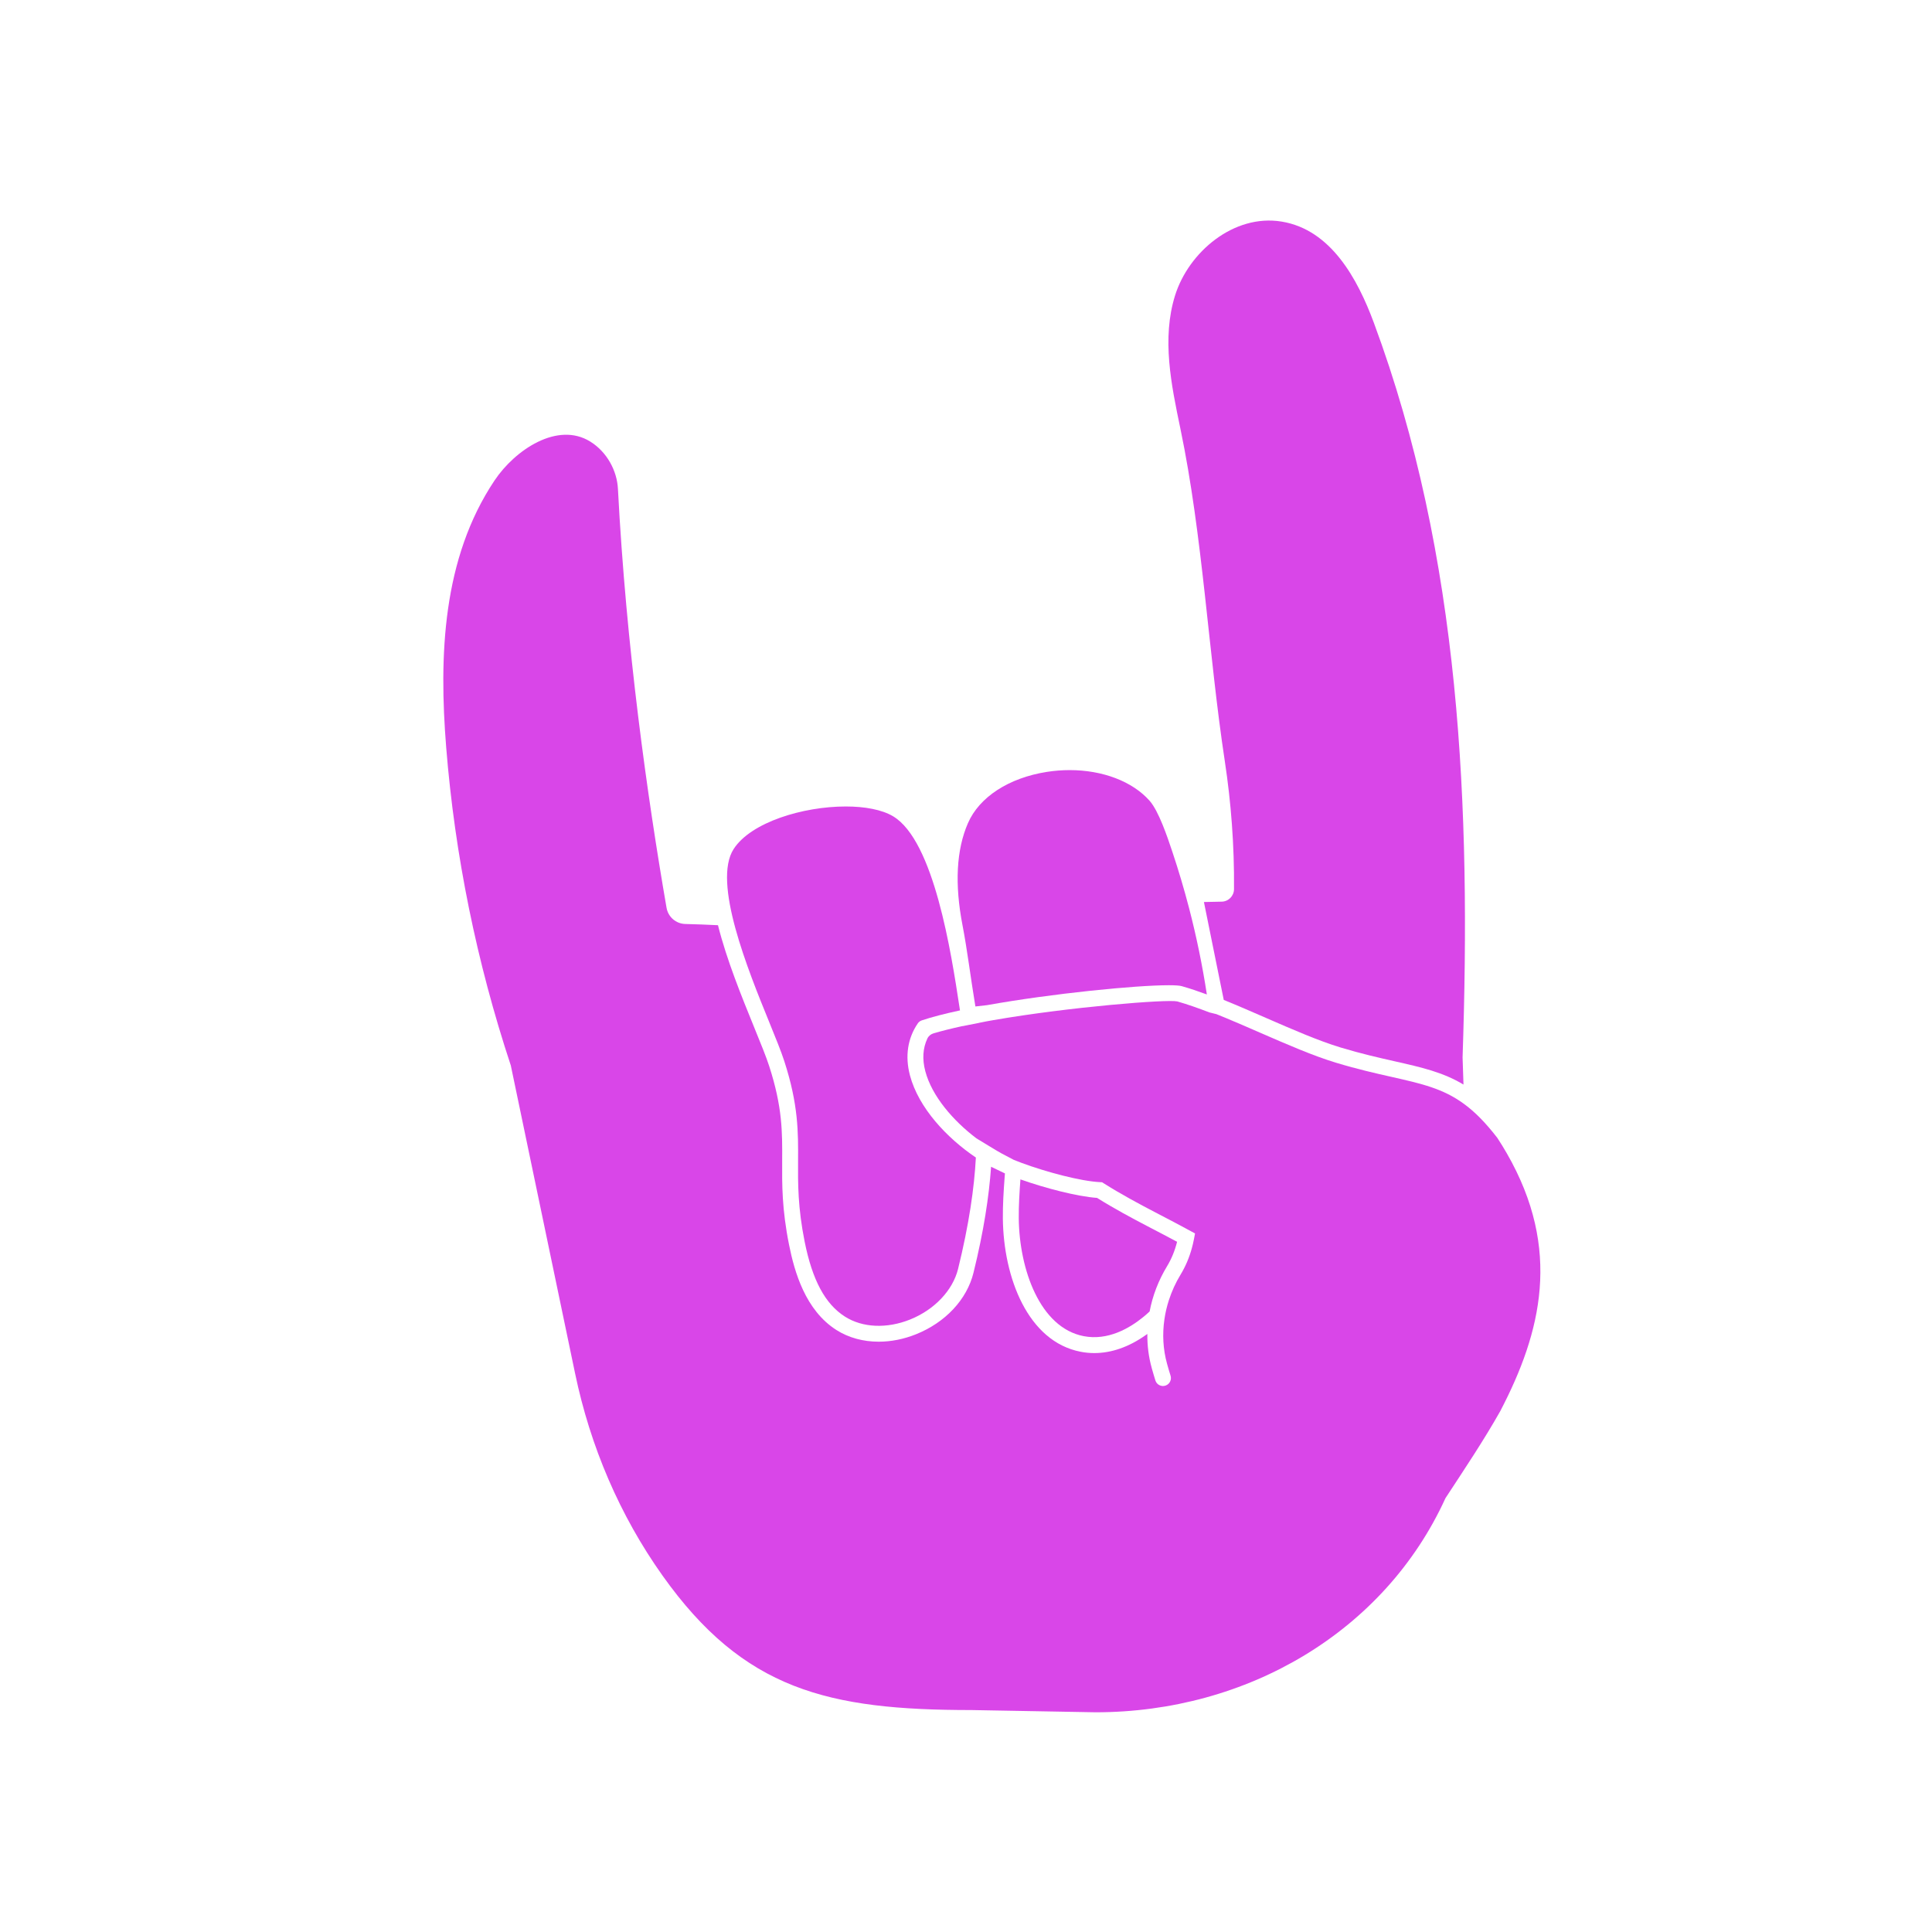
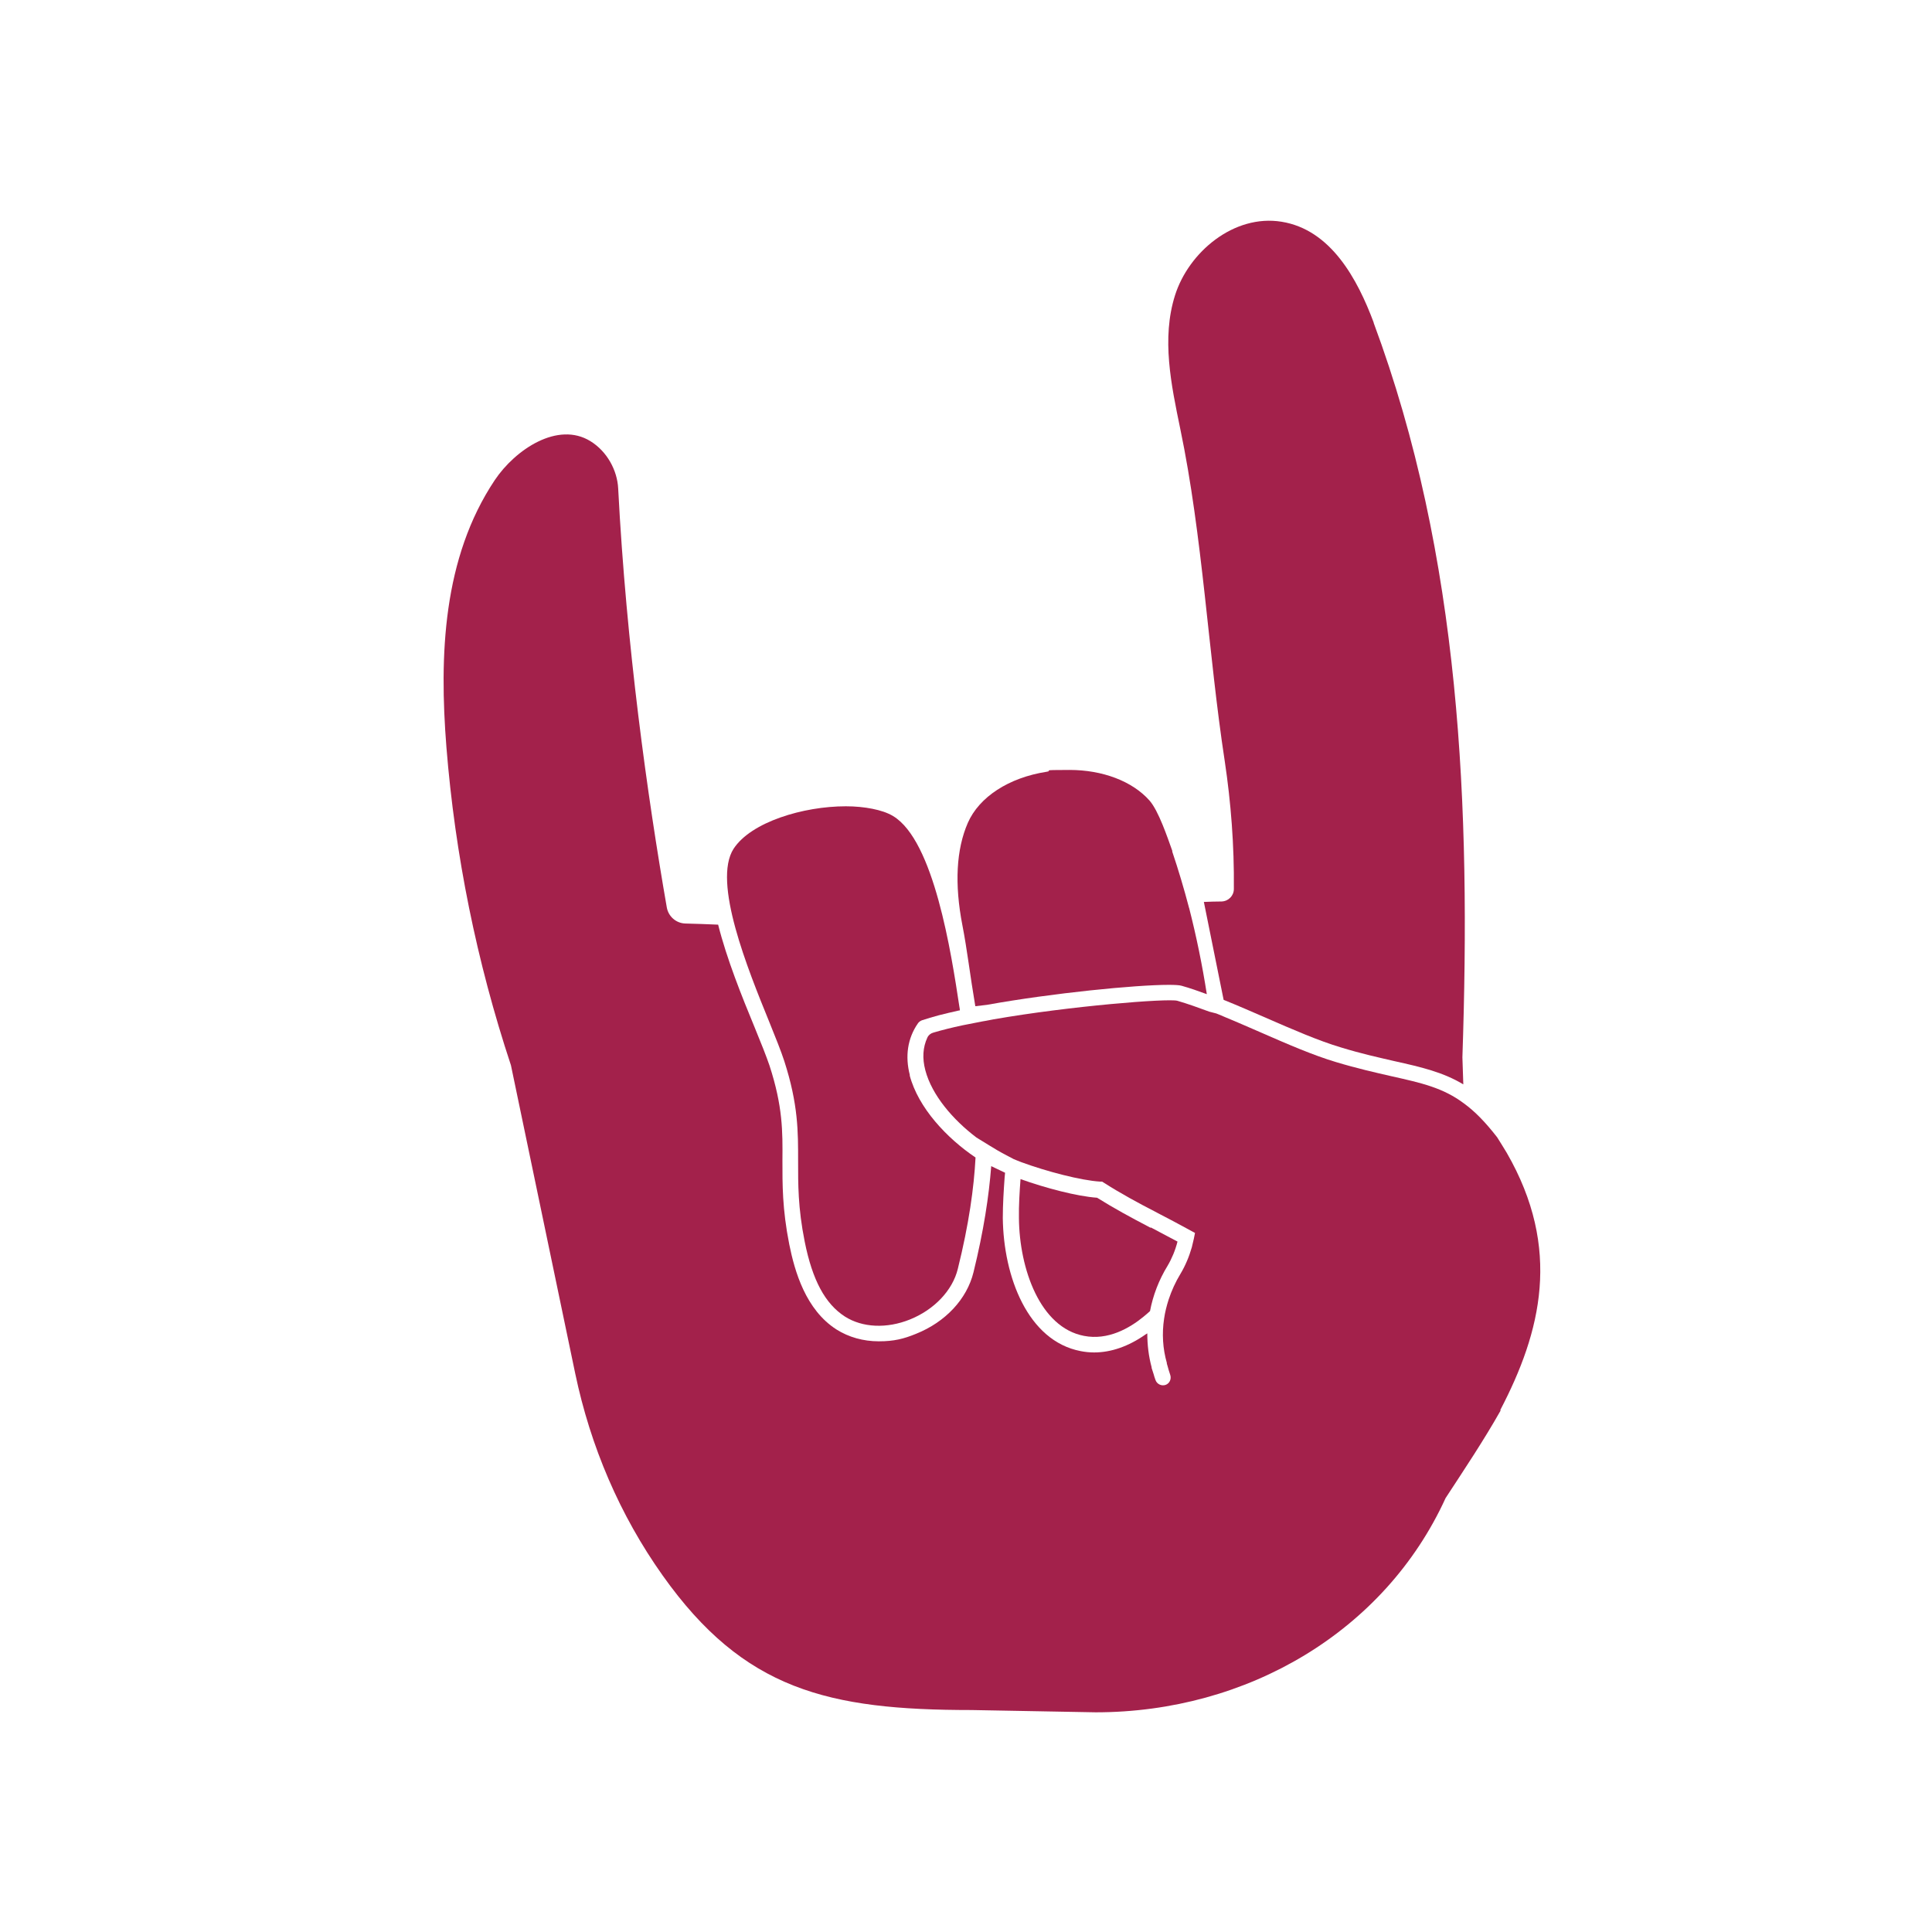
- <svg xmlns="http://www.w3.org/2000/svg" id="Calque_1" data-name="Calque 1" viewBox="0 0 850.39 850.39">
+ <svg xmlns="http://www.w3.org/2000/svg" id="Calque_1" version="1.1" viewBox="0 0 850.4 850.4">
  <defs>
    <style>
-       .cls-1 {
-         fill: #d946e8;
+       .st0 {
+         fill: #a3214b;
      }
    </style>
  </defs>
-   <path class="cls-1" d="M604.71,142.05c-7.16-19.31-18.88-40.97-40.6-44.52-21.05-3.45-40.9,13.44-46.87,32.45-5.96,19-1.72,39.31,2.33,58.74,9.88,47.35,12.3,98.68,19.56,146.44,2.73,17.96,4.2,37,4.03,56.21-.02,3-2.41,5.44-5.41,5.5-2.57.06-5.18.11-7.83.16l8.73,43.1c6.15,2.49,12.42,5.22,18.6,7.92,11.92,5.19,23.18,10.1,32.88,13.03,9.11,2.75,16.92,4.51,23.81,6.07,11.71,2.64,21.15,4.77,30.23,10.23l-.4-11.93c3.67-109.9-.74-220.09-39.06-323.4ZM400.51,473.28c-2.2-8.38-1.01-16.27,3.45-22.8.43-.64,1.05-1.11,1.78-1.35,2.21-.74,4.71-1.47,7.43-2.18,2.73-.71,5.69-1.41,8.83-2.09.01,0,.03,0,.04,0,.17-.04.34-.07.51-.11-.08-.48-.15-.98-.23-1.48-3.62-23.76-11.17-73.2-29.23-83.98-2.46-1.47-5.57-2.54-9.11-3.25-3.55-.72-7.52-1.06-11.71-1.06-18.72,0-41.7,6.89-49.35,18.73-9.43,14.59,6.28,53.14,15.66,76.18,2.81,6.9,5.24,12.86,6.63,17.17,6.22,19.17,6.14,31.21,6.07,43.96-.06,10.06-.12,20.46,2.9,35.52,3.4,16.96,9.03,27.44,17.73,32.98,7.71,4.91,18.42,5.39,28.65,1.29,10.71-4.29,18.81-12.82,21.14-22.26,4.86-19.74,7.13-35.7,7.84-49.05-12.62-8.5-25.22-21.77-29.03-36.21Z" />
-   <path class="cls-1" d="M660.5,620.86s-.02.04-.03.06c-7.36,13.06-15.92,25.82-24.23,38.5-26.77,58.72-87.26,94.26-154.01,94.26l-54.56-.98c-63.28,0-100.31-8.89-136.05-59.18-18.89-26.58-31.8-56.94-38.46-88.86l-28.32-135.67c-15.07-45.57-24.63-92.61-28.44-139.97-3.25-40.41-1.65-83.28,21.3-117.57,8.99-13.42,27.68-26.03,42.1-17.09,7.31,4.52,11.78,12.78,12.19,20.8,3.61,69.48,12.94,135.55,21.4,184.42.7,4.03,4.14,7.02,8.23,7.12,4.68.11,9.49.3,14.41.54,3.77,15.1,10.44,31.47,16.06,45.28,2.76,6.77,5.15,12.62,6.46,16.69,5.87,18.09,5.8,29.06,5.73,41.76-.06,10.41-.13,21.17,3.03,36.93,2.39,11.93,7.16,28.8,20.84,37.51,5.37,3.42,11.82,5.15,18.62,5.15,5.37,0,10.96-1.08,16.4-3.26,12.96-5.19,22.43-15.32,25.32-27.08,4.52-18.32,6.83-33.63,7.75-46.65l6.09,2.92-.16,2.09c-.42,5.72-.81,11.81-.75,17.79.28,25.94,10.97,54.12,34.23,58.62,1.99.39,3.99.58,6,.58,7.53,0,15.21-2.66,22.6-7.88.26-.17.51-.35.77-.54-.07,5.06.56,10.09,1.91,14.93l.07.27c.27.93.53,1.9.82,2.85.23.83.48,1.65.75,2.46.6,1.84,2.59,2.84,4.42,2.23.03,0,.07-.02.1-.04,1.77-.63,2.72-2.57,2.13-4.37-.24-.73-.46-1.46-.68-2.22-.28-.96-.54-1.89-.8-2.8l-.07-.26c-1.74-6.28-2.1-12.93-1.14-19.5.41-2.83,1.06-5.64,1.96-8.41,1.26-3.9,2.99-7.71,5.19-11.32,2.14-3.53,3.81-7.45,4.96-11.71.34-1.25.64-2.53.89-3.83l.48-2.51-2.24-1.22c-4.71-2.58-9.5-5.07-14.13-7.48l-1.5-.78c-6.79-3.55-14.75-7.81-22.28-12.57l-.78-.49-.92-.05c-8.43-.4-23.62-4.44-34.47-8.46-1.22-.45-2.38-.9-3.48-1.35-.27-.11-3.88-2.09-5.15-2.71-1.45-.71-9.79-5.88-11.27-6.75-10.28-7.78-19.63-18.62-22.51-29.57-1.4-5.3-1.09-10.13.92-14.39.52-1.1,1.51-1.9,2.67-2.25,3.74-1.11,8.06-2.18,12.78-3.21,0,0,0,.03,0,.04,2.79-.57,9.39-1.91,10.4-2.09,1.04-.19,2.08-.37,3.14-.56,33.72-5.86,76.82-9.26,81.02-8.24,4.47,1.28,9.22,2.95,14.13,4.84,0,0,3.09.75,3.09.76,1.43.57,2.85,1.15,4.29,1.75,4.88,2.03,9.84,4.19,14.72,6.32,12.12,5.28,23.56,10.27,33.66,13.32,9.35,2.83,17.29,4.62,24.29,6.2,13.38,3.02,22.8,5.15,32.05,11.95,4.75,3.48,9.44,8.2,14.61,14.9,1.44,2.19,2.85,4.48,4.19,6.82,24.36,42.35,15.12,78.86-2.75,113.21Z" />
-   <path class="cls-1" d="M506.4,540.43l-1.5-.79c-6.69-3.49-14.5-7.67-22.01-12.37-8.76-.63-22.82-4.28-33.74-8.15-.4,5.55-.79,11.47-.73,17.18.24,22.34,9.28,48.09,28.56,51.82,10.63,2.06,20.11-3.42,26.19-8.38.97-.78,1.92-1.61,2.85-2.49,1.3-6.91,3.89-13.67,7.68-19.92,1.94-3.19,3.41-6.79,4.41-10.74-3.91-2.1-7.86-4.16-11.71-6.16ZM506.4,540.43l-1.5-.79c-6.69-3.49-14.5-7.67-22.01-12.37-8.76-.63-22.82-4.28-33.74-8.15-.4,5.55-.79,11.47-.73,17.18.24,22.34,9.28,48.09,28.56,51.82,10.63,2.06,20.11-3.42,26.19-8.38.97-.78,1.92-1.61,2.85-2.49,1.3-6.91,3.89-13.67,7.68-19.92,1.94-3.19,3.41-6.79,4.41-10.74-3.91-2.1-7.86-4.16-11.71-6.16ZM523.39,399.74c-2.2-8.44-4.68-16.79-7.36-24.8l-.13-.38c-2.04-6.12-5.86-17.52-9.88-22.08-7.61-8.6-20.77-13.51-35.18-13.51-3.31,0-6.69.26-10.09.79-16.72,2.64-29.69,11.06-34.69,22.54-5.11,11.71-5.91,26.86-2.39,45.01,2.07,10.72,3.44,22.25,5.66,35.7l5.11-.58c28.89-5.17,65.5-8.77,80.02-8.77h.03c2.74,0,4.69.13,5.65.4,3.56,1.01,7.27,2.26,11.07,3.66-1.96-12.77-4.58-25.53-7.82-37.98ZM636.98,562.21c.16-.09.31-.18.45-.29-.64-.24-1.11-.18-.45.29ZM506.4,540.43l-1.5-.79c-6.69-3.49-14.5-7.67-22.01-12.37-8.76-.63-22.82-4.28-33.74-8.15-.4,5.55-.79,11.47-.73,17.18.24,22.34,9.28,48.09,28.56,51.82,10.63,2.06,20.11-3.42,26.19-8.38.97-.78,1.92-1.61,2.85-2.49,1.3-6.91,3.89-13.67,7.68-19.92,1.94-3.19,3.41-6.79,4.41-10.74-3.91-2.1-7.86-4.16-11.71-6.16ZM506.4,540.43l-1.5-.79c-6.69-3.49-14.5-7.67-22.01-12.37-8.76-.63-22.82-4.28-33.74-8.15-.4,5.55-.79,11.47-.73,17.18.24,22.34,9.28,48.09,28.56,51.82,10.63,2.06,20.11-3.42,26.19-8.38.97-.78,1.92-1.61,2.85-2.49,1.3-6.91,3.89-13.67,7.68-19.92,1.94-3.19,3.41-6.79,4.41-10.74-3.91-2.1-7.86-4.16-11.71-6.16ZM506.4,540.43l-1.5-.79c-6.69-3.49-14.5-7.67-22.01-12.37-8.76-.63-22.82-4.28-33.74-8.15-.4,5.55-.79,11.47-.73,17.18.24,22.34,9.28,48.09,28.56,51.82,10.63,2.06,20.11-3.42,26.19-8.38.97-.78,1.92-1.61,2.85-2.49,1.3-6.91,3.89-13.67,7.68-19.92,1.94-3.19,3.41-6.79,4.41-10.74-3.91-2.1-7.86-4.16-11.71-6.16Z" />
+   <path class="st0" d="M604.7,142.1c-7.2-19.3-18.9-41-40.6-44.5-21-3.4-40.9,13.4-46.9,32.4-6,19-1.7,39.3,2.3,58.7,9.9,47.4,12.3,98.7,19.6,146.4,2.7,18,4.2,37,4,56.2,0,3-2.4,5.4-5.4,5.5-2.6,0-5.2.1-7.8.2l8.7,43.1c6.2,2.5,12.4,5.2,18.6,7.9,11.9,5.2,23.2,10.1,32.9,13,9.1,2.8,16.9,4.5,23.8,6.1,11.7,2.6,21.2,4.8,30.2,10.2l-.4-11.9c3.7-109.9-.7-220.1-39.1-323.4h0ZM400.5,473.3c-2.2-8.4-1-16.3,3.5-22.8.4-.6,1-1.1,1.8-1.4,2.2-.7,4.7-1.5,7.4-2.2,2.7-.7,5.7-1.4,8.8-2.1h0c.2,0,.3,0,.5-.1,0-.5-.1-1-.2-1.5-3.6-23.8-11.2-73.2-29.2-84-2.5-1.5-5.6-2.5-9.1-3.2-3.5-.7-7.5-1.1-11.7-1.1-18.7,0-41.7,6.9-49.4,18.7-9.4,14.6,6.3,53.1,15.7,76.2,2.8,6.9,5.2,12.9,6.6,17.2,6.2,19.2,6.1,31.2,6.1,44,0,10.1-.1,20.5,2.9,35.5,3.4,17,9,27.4,17.7,33,7.7,4.9,18.4,5.4,28.6,1.3,10.7-4.3,18.8-12.8,21.1-22.3,4.9-19.7,7.1-35.7,7.8-49-12.6-8.5-25.2-21.8-29-36.2h0Z" />
+   <path class="st0" d="M660.5,620.9s0,0,0,0c-7.4,13.1-15.9,25.8-24.2,38.5-26.8,58.7-87.3,94.3-154,94.3l-54.6-1c-63.3,0-100.3-8.9-136-59.2-18.9-26.6-31.8-56.9-38.5-88.9l-28.3-135.7c-15.1-45.6-24.6-92.6-28.4-140-3.2-40.4-1.6-83.3,21.3-117.6,9-13.4,27.7-26,42.1-17.1,7.3,4.5,11.8,12.8,12.2,20.8,3.6,69.5,12.9,135.6,21.4,184.4.7,4,4.1,7,8.2,7.1,4.7.1,9.5.3,14.4.5,3.8,15.1,10.4,31.5,16.1,45.3,2.8,6.8,5.1,12.6,6.5,16.7,5.9,18.1,5.8,29.1,5.7,41.8,0,10.4-.1,21.2,3,36.9,2.4,11.9,7.2,28.8,20.8,37.5,5.4,3.4,11.8,5.2,18.6,5.2s11-1.1,16.4-3.3c13-5.2,22.4-15.3,25.3-27.1,4.5-18.3,6.8-33.6,7.8-46.7l6.1,2.9-.2,2.1c-.4,5.7-.8,11.8-.8,17.8.3,25.9,11,54.1,34.2,58.6,2,.4,4,.6,6,.6,7.5,0,15.2-2.7,22.6-7.9.3-.2.5-.3.8-.5,0,5.1.6,10.1,1.9,14.9v.3c.3.9.6,1.9.9,2.8.2.8.5,1.7.8,2.5.6,1.8,2.6,2.8,4.4,2.2,0,0,0,0,0,0,1.8-.6,2.7-2.6,2.1-4.4-.2-.7-.5-1.5-.7-2.2-.3-1-.5-1.9-.8-2.8v-.3c-1.8-6.3-2.2-12.9-1.2-19.5.4-2.8,1.1-5.6,2-8.4,1.3-3.9,3-7.7,5.2-11.3,2.1-3.5,3.8-7.5,5-11.7.3-1.2.6-2.5.9-3.8l.5-2.5-2.2-1.2c-4.7-2.6-9.5-5.1-14.1-7.5l-1.5-.8c-6.8-3.5-14.8-7.8-22.3-12.6l-.8-.5h-.9c-8.4-.5-23.6-4.5-34.5-8.5-1.2-.5-2.4-.9-3.5-1.4-.3-.1-3.9-2.1-5.1-2.7-1.5-.7-9.8-5.9-11.3-6.8-10.3-7.8-19.6-18.6-22.5-29.6-1.4-5.3-1.1-10.1.9-14.4.5-1.1,1.5-1.9,2.7-2.2,3.7-1.1,8.1-2.2,12.8-3.2h0c2.8-.5,9.4-1.9,10.4-2,1-.2,2.1-.4,3.1-.6,33.7-5.9,76.8-9.3,81-8.2,4.5,1.3,9.2,3,14.1,4.8,0,0,3.1.8,3.1.8,1.4.6,2.8,1.1,4.3,1.8,4.9,2,9.8,4.2,14.7,6.3,12.1,5.3,23.6,10.3,33.7,13.3,9.3,2.8,17.3,4.6,24.3,6.2,13.4,3,22.8,5.1,32,12,4.8,3.5,9.4,8.2,14.6,14.9,1.4,2.2,2.8,4.5,4.2,6.8,24.4,42.3,15.1,78.9-2.8,113.2h0Z" />
+   <path class="st0" d="M506.4,540.4l-1.5-.8c-6.7-3.5-14.5-7.7-22-12.4-8.8-.6-22.8-4.3-33.7-8.2-.4,5.5-.8,11.5-.7,17.2.2,22.3,9.3,48.1,28.6,51.8,10.6,2.1,20.1-3.4,26.2-8.4,1-.8,1.9-1.6,2.9-2.5,1.3-6.9,3.9-13.7,7.7-19.9,1.9-3.2,3.4-6.8,4.4-10.7-3.9-2.1-7.9-4.2-11.7-6.2h0ZM506.4,540.4l-1.5-.8c-6.7-3.5-14.5-7.7-22-12.4-8.8-.6-22.8-4.3-33.7-8.2-.4,5.5-.8,11.5-.7,17.2.2,22.3,9.3,48.1,28.6,51.8,10.6,2.1,20.1-3.4,26.2-8.4,1-.8,1.9-1.6,2.9-2.5,1.3-6.9,3.9-13.7,7.7-19.9,1.9-3.2,3.4-6.8,4.4-10.7-3.9-2.1-7.9-4.2-11.7-6.2h0ZM523.4,399.7c-2.2-8.4-4.7-16.8-7.4-24.8v-.4c-2.2-6.1-6-17.5-10-22.1-7.6-8.6-20.8-13.5-35.2-13.5s-6.7.3-10.1.8c-16.7,2.6-29.7,11.1-34.7,22.5-5.1,11.7-5.9,26.9-2.4,45,2.1,10.7,3.4,22.2,5.7,35.7l5.1-.6c28.9-5.2,65.5-8.8,80-8.8h0c2.7,0,4.7.1,5.7.4,3.6,1,7.3,2.3,11.1,3.7-2-12.8-4.6-25.5-7.8-38h0ZM637,562.2c.2,0,.3-.2.5-.3-.6-.2-1.1-.2-.5.3ZM506.4,540.4l-1.5-.8c-6.7-3.5-14.5-7.7-22-12.4-8.8-.6-22.8-4.3-33.7-8.2-.4,5.5-.8,11.5-.7,17.2.2,22.3,9.3,48.1,28.6,51.8,10.6,2.1,20.1-3.4,26.2-8.4,1-.8,1.9-1.6,2.9-2.5,1.3-6.9,3.9-13.7,7.7-19.9,1.9-3.2,3.4-6.8,4.4-10.7-3.9-2.1-7.9-4.2-11.7-6.2h0ZM506.4,540.4l-1.5-.8c-6.7-3.5-14.5-7.7-22-12.4-8.8-.6-22.8-4.3-33.7-8.2-.4,5.5-.8,11.5-.7,17.2.2,22.3,9.3,48.1,28.6,51.8,10.6,2.1,20.1-3.4,26.2-8.4,1-.8,1.9-1.6,2.9-2.5,1.3-6.9,3.9-13.7,7.7-19.9,1.9-3.2,3.4-6.8,4.4-10.7-3.9-2.1-7.9-4.2-11.7-6.2h0ZM506.4,540.4l-1.5-.8c-6.7-3.5-14.5-7.7-22-12.4-8.8-.6-22.8-4.3-33.7-8.2-.4,5.5-.8,11.5-.7,17.2.2,22.3,9.3,48.1,28.6,51.8,10.6,2.1,20.1-3.4,26.2-8.4,1-.8,1.9-1.6,2.9-2.5,1.3-6.9,3.9-13.7,7.7-19.9,1.9-3.2,3.4-6.8,4.4-10.7-3.9-2.1-7.9-4.2-11.7-6.2h0Z" />
</svg>
